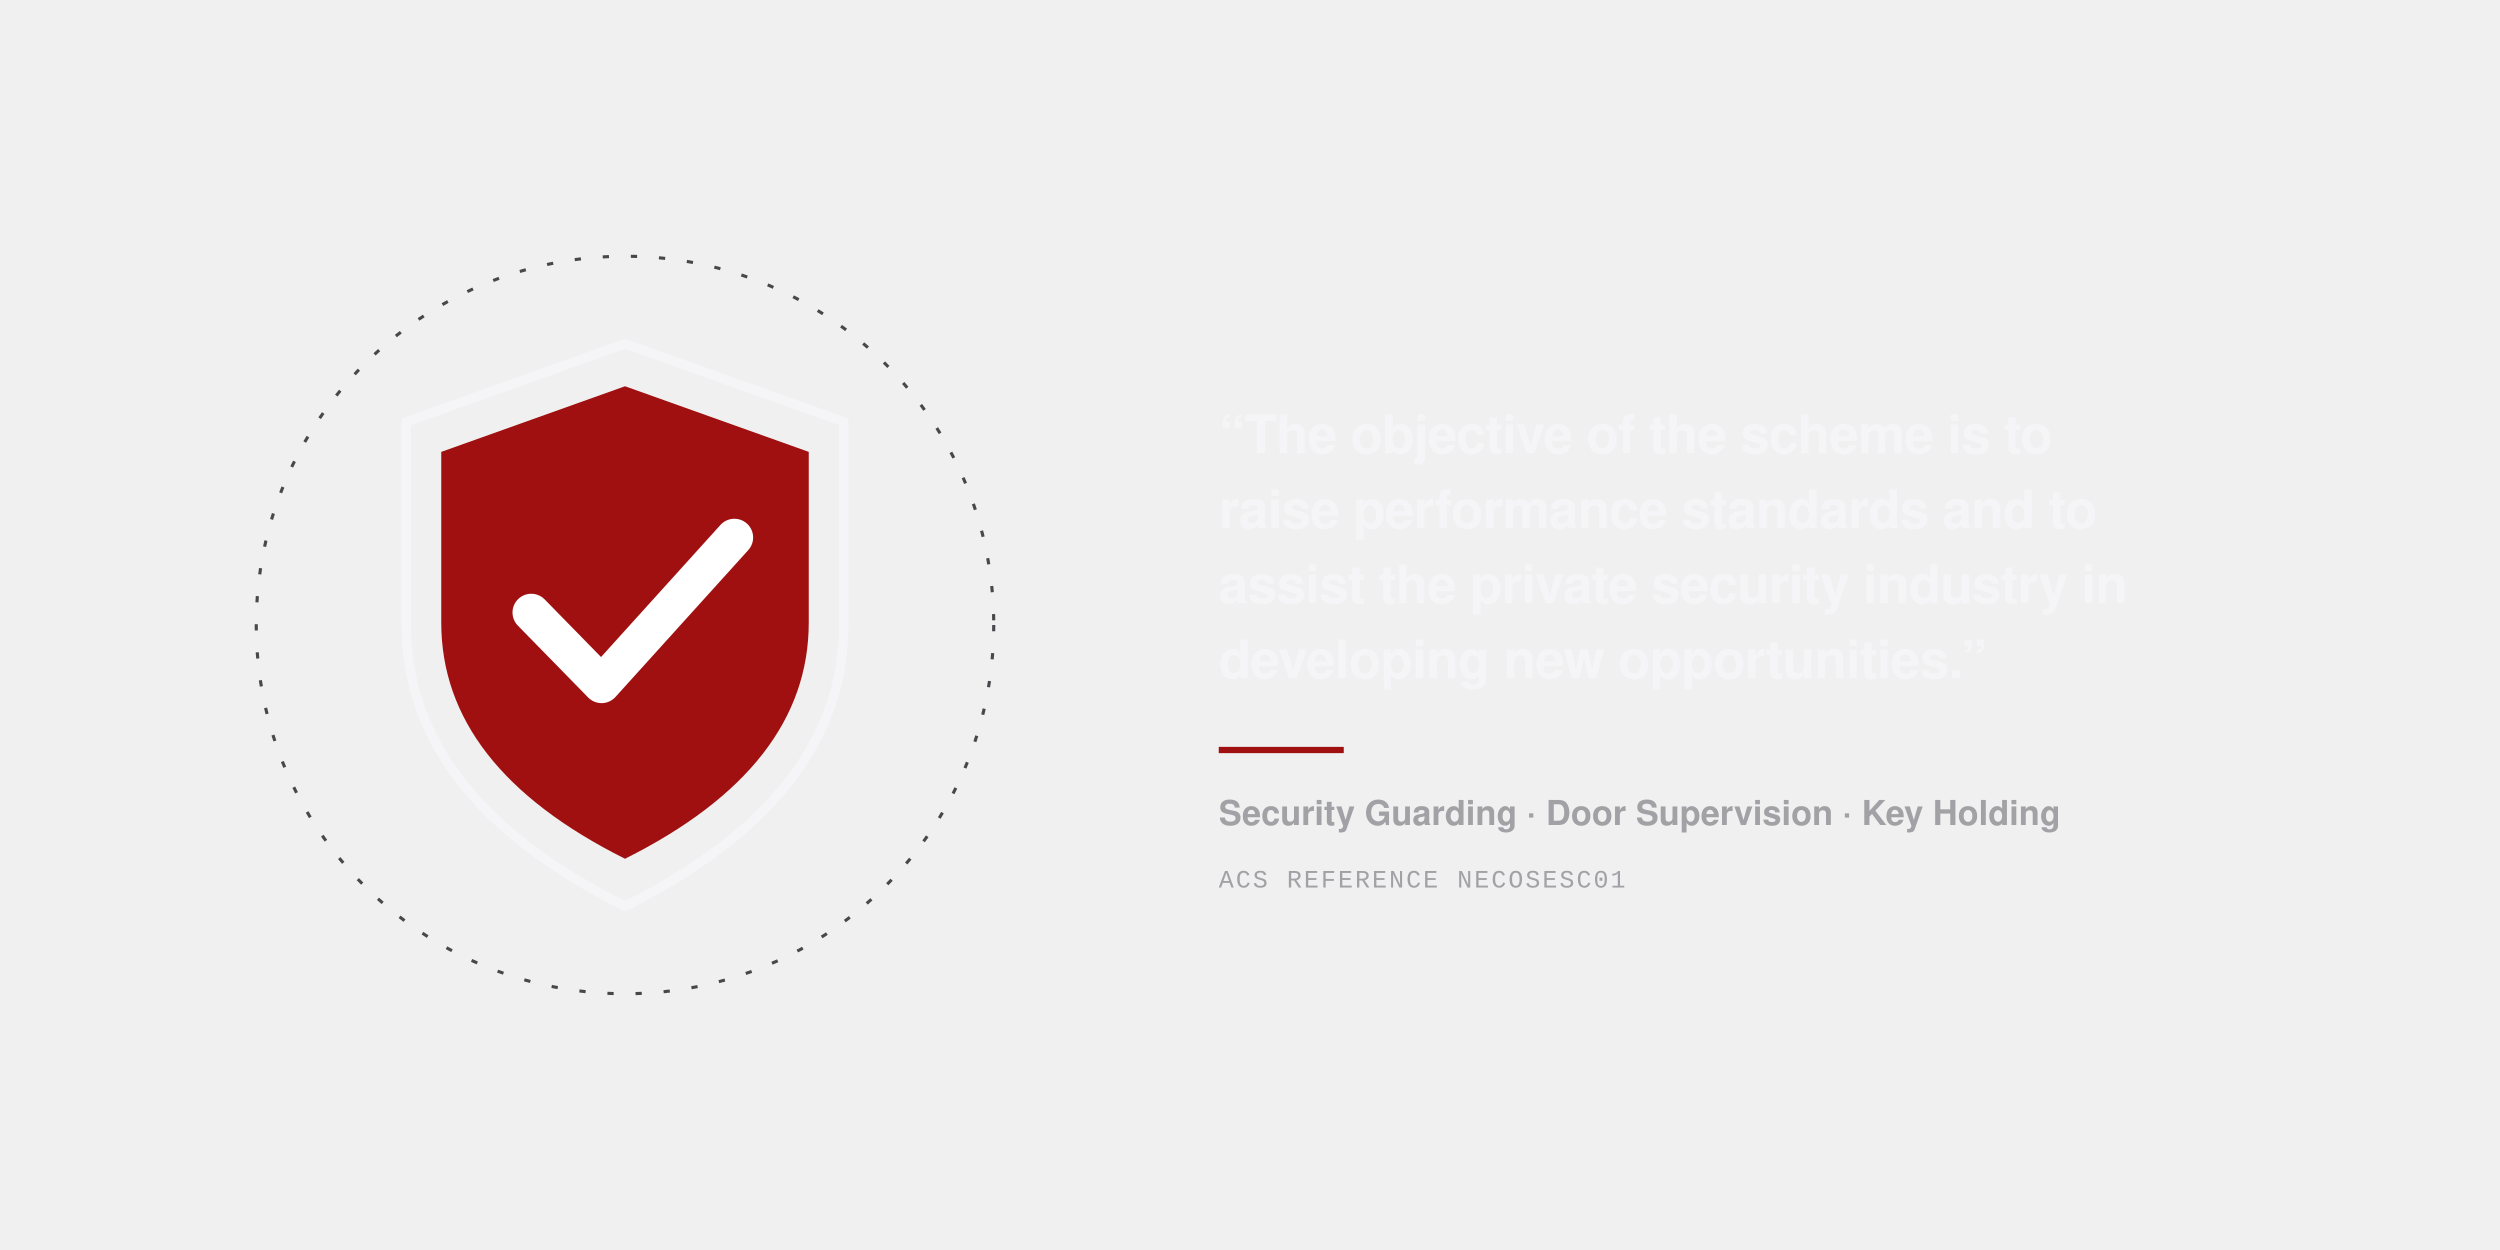
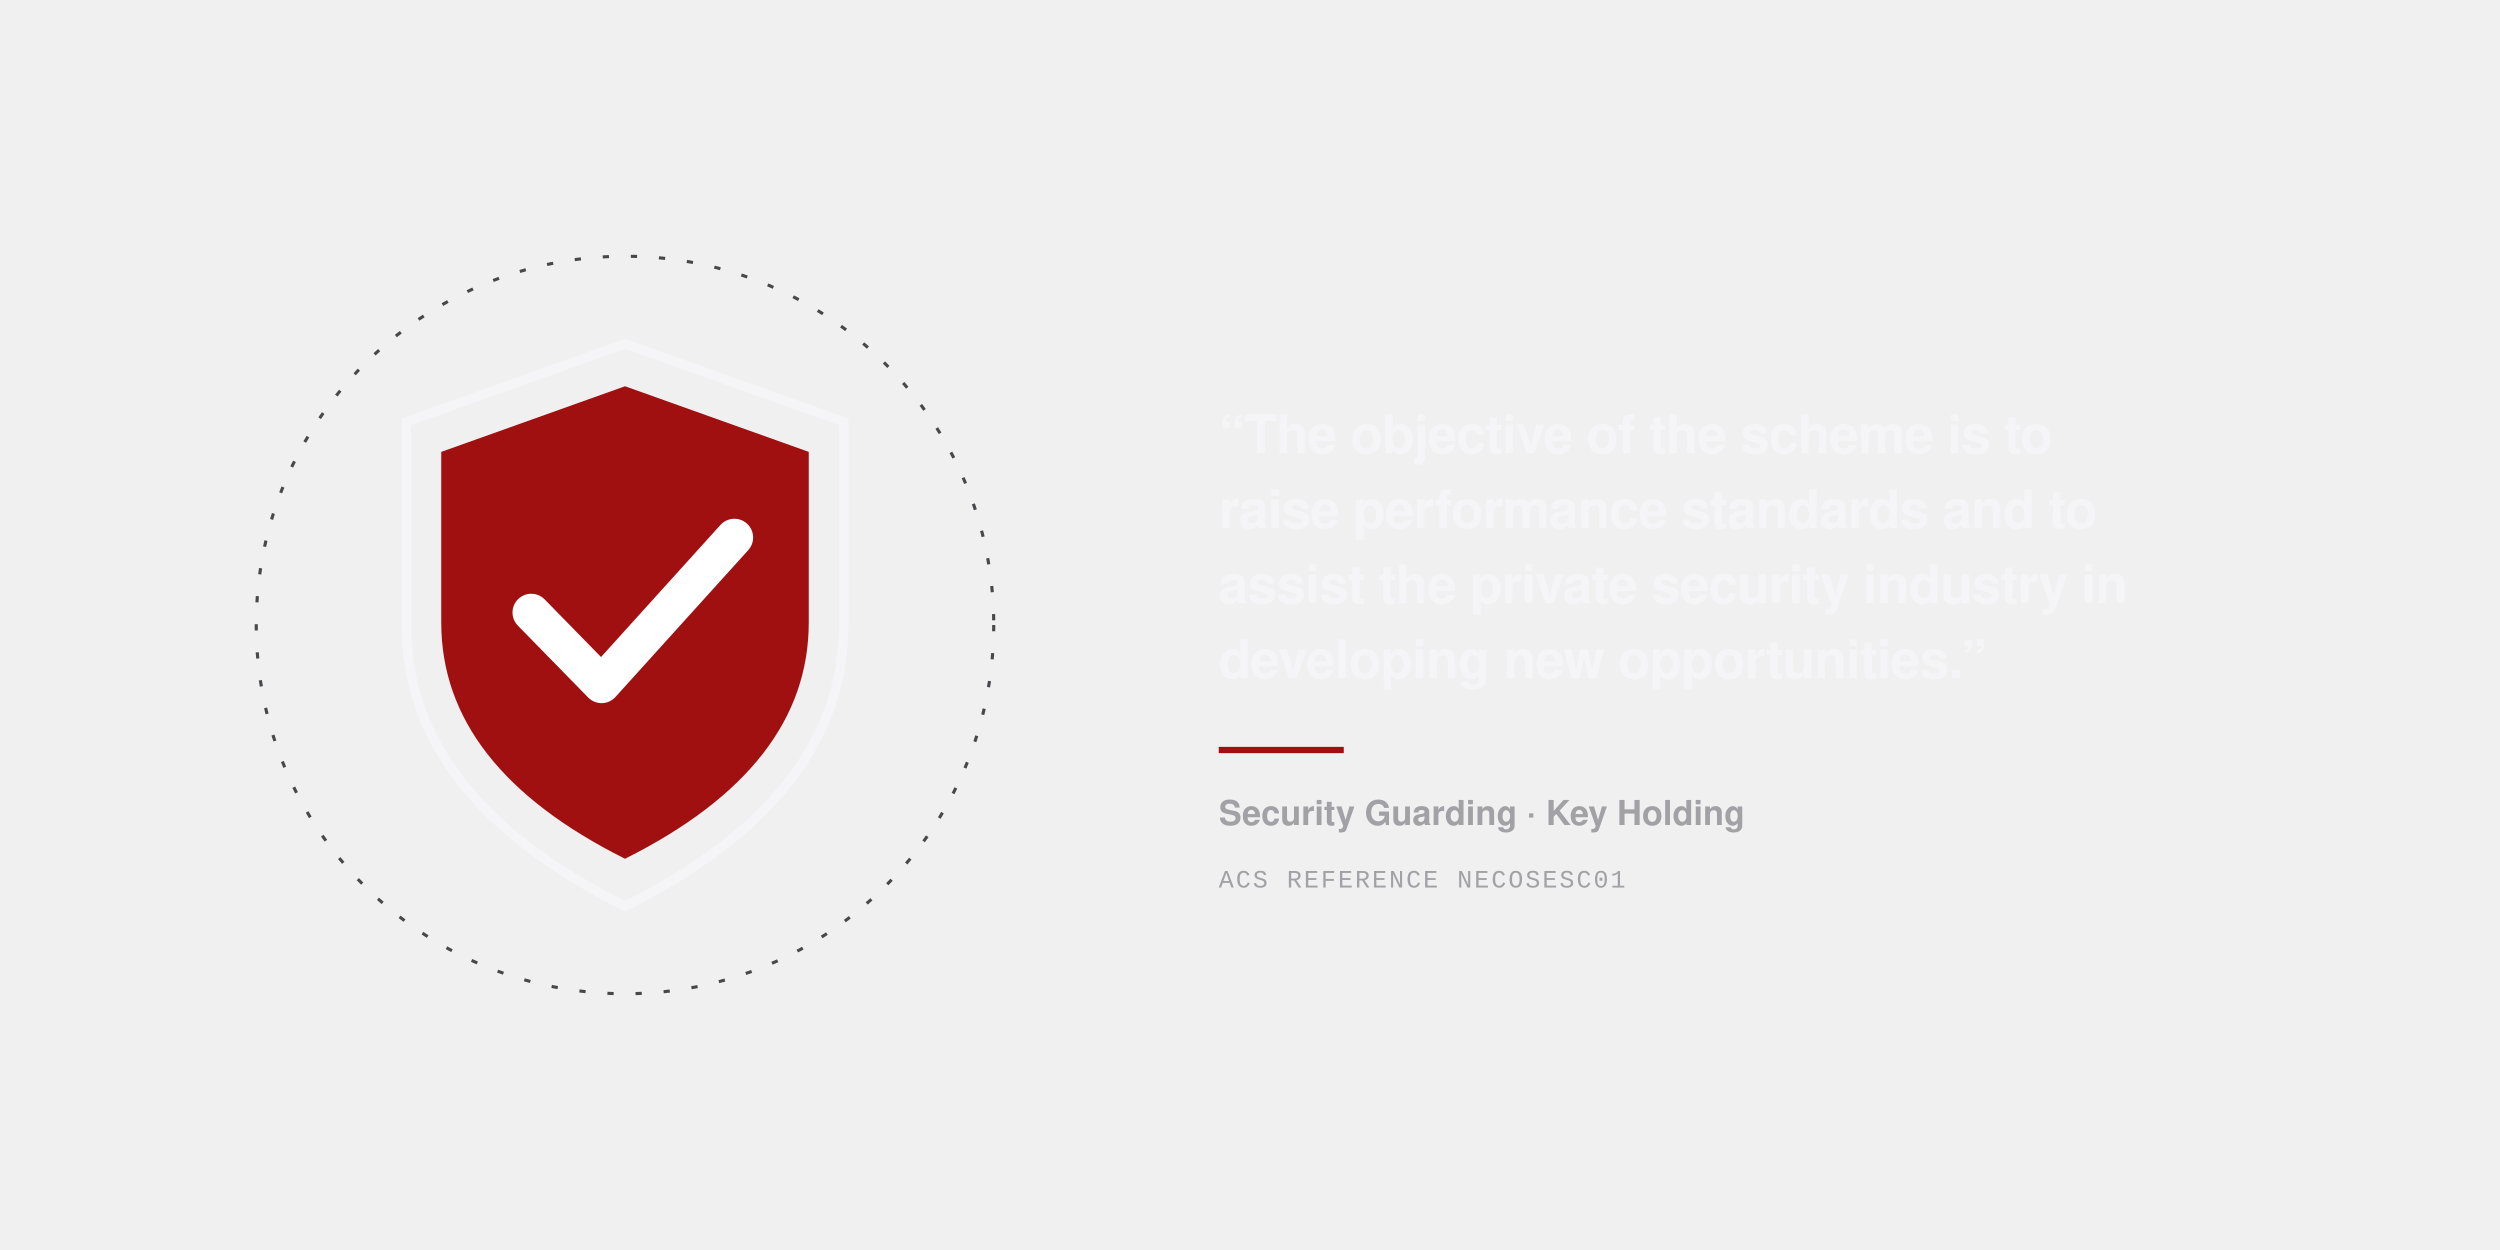
<svg xmlns="http://www.w3.org/2000/svg" viewBox="0 0 1600 800" width="1600" height="800" role="img">
  <defs>
    <style>@keyframes draw200{0%{stroke-dashoffset:200}40%,78%{stroke-dashoffset:0}100%{stroke-dashoffset:-200}}@keyframes spin{to{transform:rotate(360deg)}}@media (prefers-reduced-motion:reduce){*{animation:none!important}}</style>
  </defs>
  <g style="animation:spin 40s linear -0s infinite;transform-origin:50% 50%;transform-box:fill-box">
    <circle cx="400" cy="400" r="236" fill="none" stroke="#48484c" stroke-width="2" stroke-dasharray="4 14" />
  </g>
  <g transform="translate(400 390) scale(1 1)">
    <path d="M0 -170L140 -120L140 10Q140 120 0 190Q-140 120 -140 10L-140 -120Z" fill="none" stroke="#f5f5f7" stroke-width="6" stroke-linejoin="round" />
  </g>
  <g transform="translate(400 390) scale(0.84 0.84)">
    <path d="M0 -170L140 -120L140 10Q140 120 0 190Q-140 120 -140 10L-140 -120Z" fill="#a01010" />
  </g>
  <path d="M340 392L385 438L470 344" fill="none" stroke="#ffffff" stroke-width="24" stroke-linecap="round" stroke-linejoin="round" stroke-dasharray="200" style="animation:draw200 5s ease-in-out -0s infinite;transform-origin:50% 50%;transform-box:fill-box" />
  <text x="780" y="290" font-family="-apple-system,BlinkMacSystemFont,'Segoe UI',Helvetica,Arial,sans-serif" font-size="34" font-weight="600" fill="#f5f5f7" text-anchor="start" letter-spacing="-0.5">“The objective of the scheme is to</text>
  <text x="780" y="338" font-family="-apple-system,BlinkMacSystemFont,'Segoe UI',Helvetica,Arial,sans-serif" font-size="34" font-weight="600" fill="#f5f5f7" text-anchor="start" letter-spacing="-0.5">raise performance standards and to</text>
  <text x="780" y="386" font-family="-apple-system,BlinkMacSystemFont,'Segoe UI',Helvetica,Arial,sans-serif" font-size="34" font-weight="600" fill="#f5f5f7" text-anchor="start" letter-spacing="-0.5">assist the private security industry in</text>
  <text x="780" y="434" font-family="-apple-system,BlinkMacSystemFont,'Segoe UI',Helvetica,Arial,sans-serif" font-size="34" font-weight="600" fill="#f5f5f7" text-anchor="start" letter-spacing="-0.5">developing new opportunities.”</text>
  <rect x="780" y="478" width="80" height="4" fill="#a01010" />
-   <text x="780" y="528" font-family="-apple-system,BlinkMacSystemFont,'Segoe UI',Helvetica,Arial,sans-serif" font-size="22" font-weight="600" fill="#a1a1a6" text-anchor="start">Security Guarding · Door Supervision · Key Holding</text>
+   <text x="780" y="528" font-family="-apple-system,BlinkMacSystemFont,'Segoe UI',Helvetica,Arial,sans-serif" font-size="22" font-weight="600" fill="#a1a1a6" text-anchor="start">Security Guarding · Key Holding</text>
  <text x="780" y="568" font-family="ui-monospace,'SF Mono',Menlo,Consolas,'Courier New',monospace" font-size="16" font-weight="500" fill="#a1a1a6" text-anchor="start" letter-spacing="1.3">ACS REFERENCE  NECOSESC01</text>
</svg>
